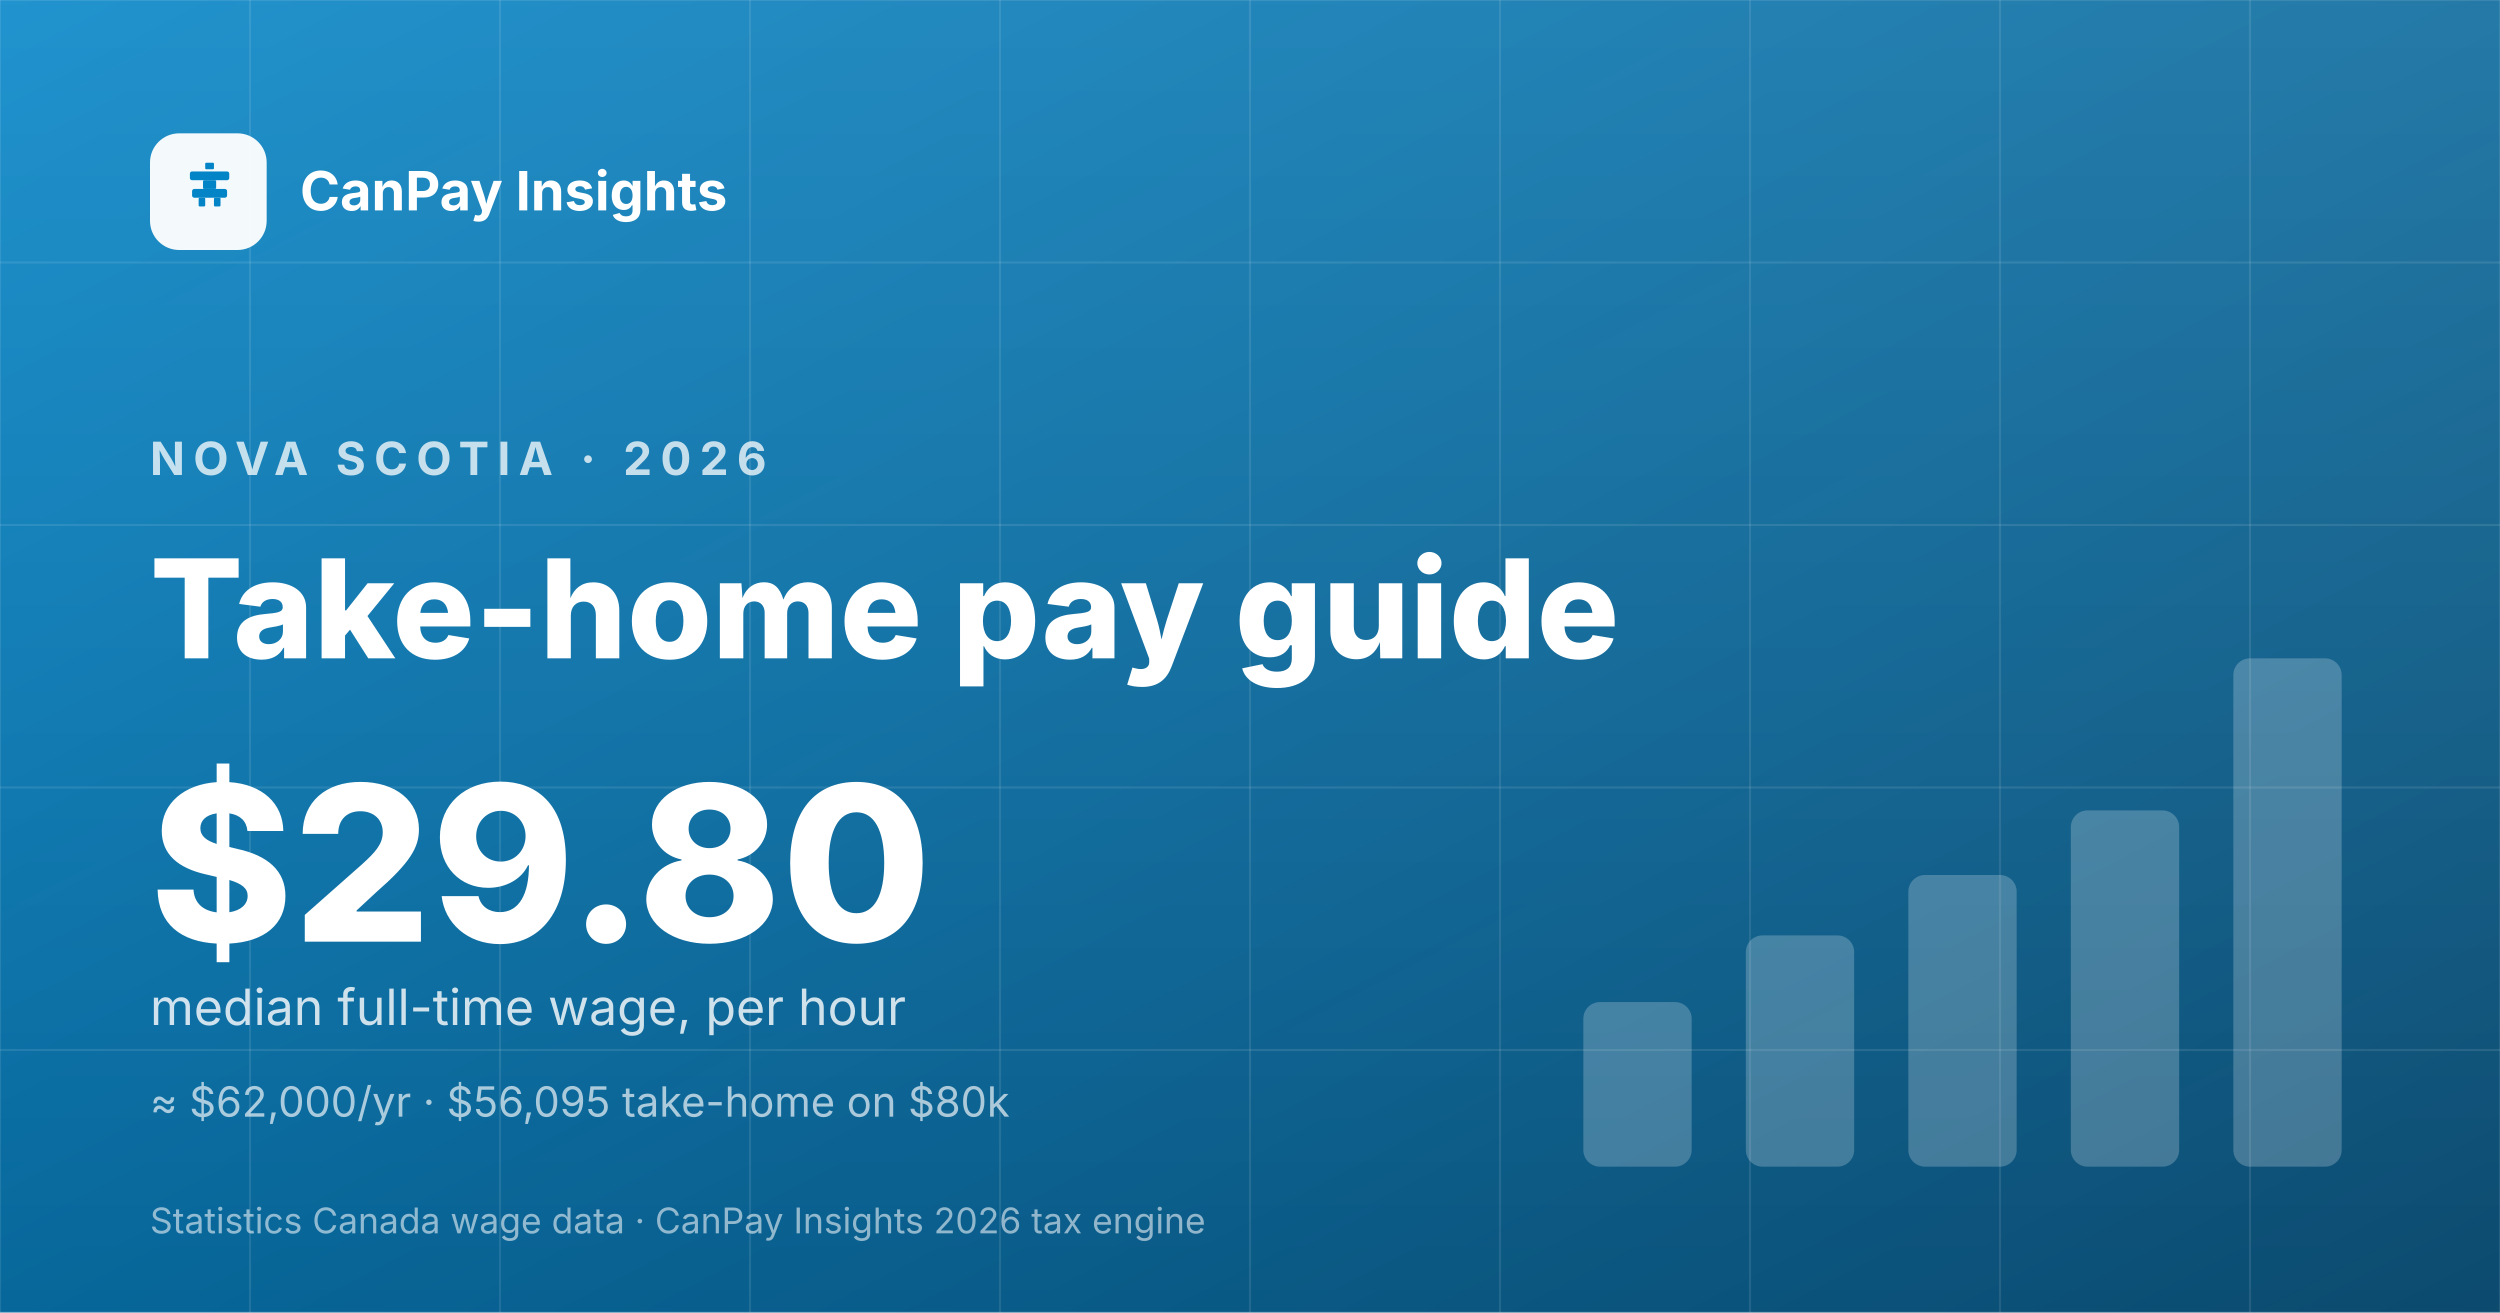
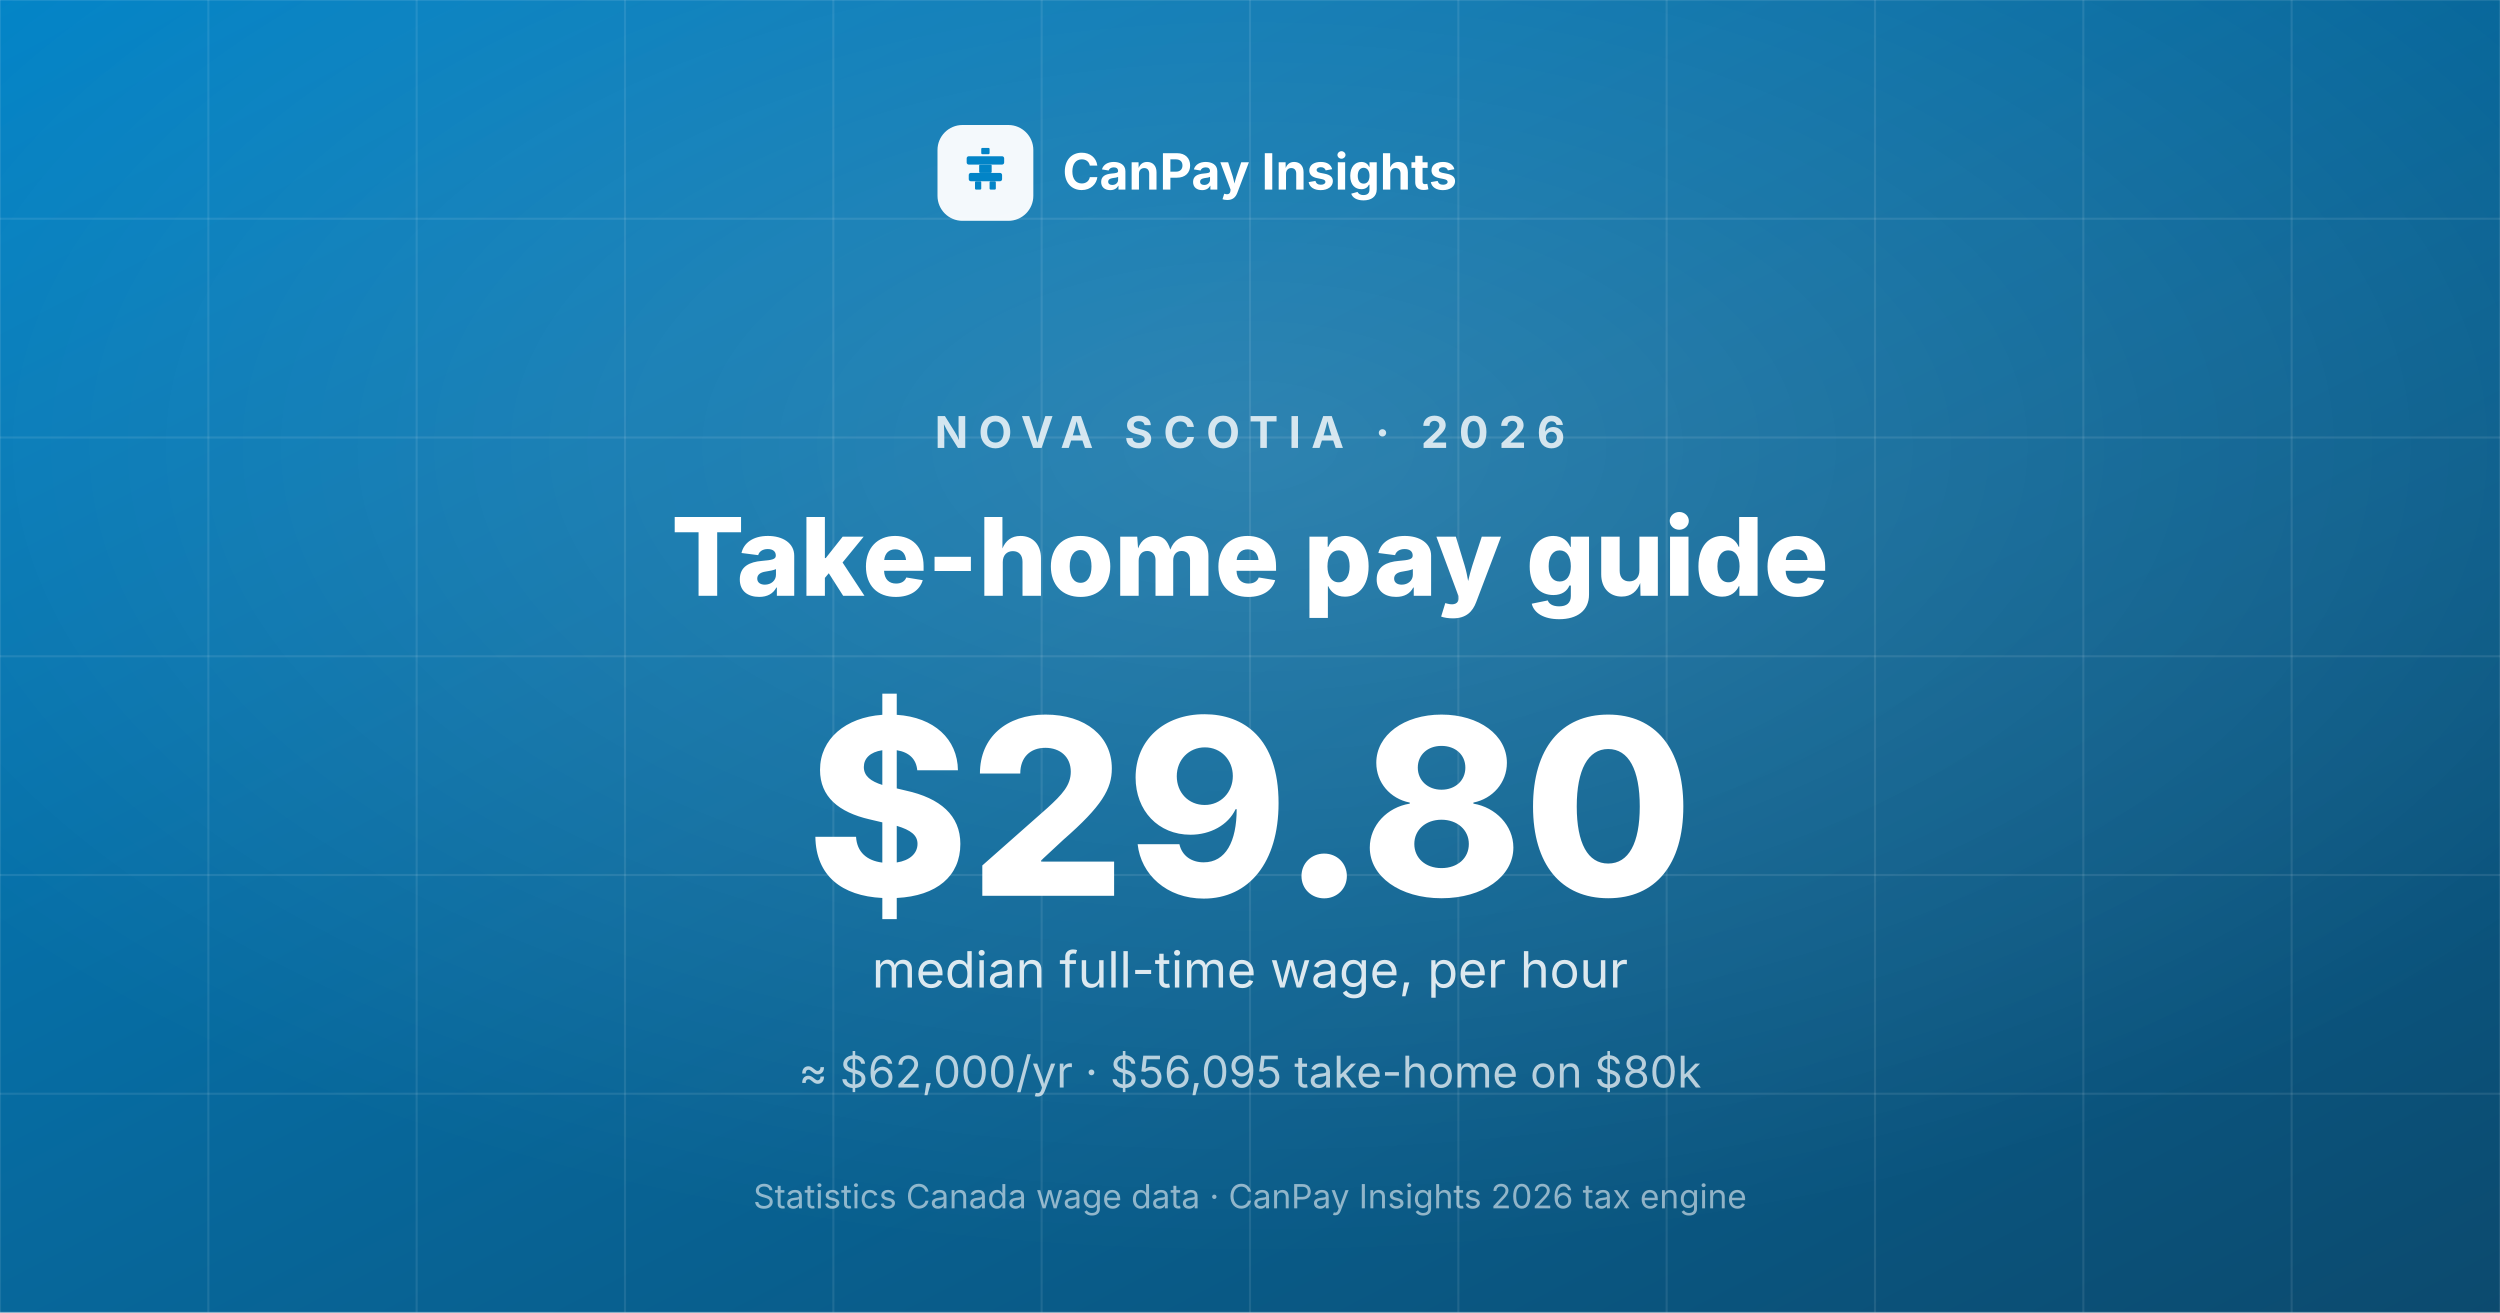
<svg xmlns="http://www.w3.org/2000/svg" viewBox="0 0 1200 630" width="1200" height="630" role="img" aria-label="Nova Scotia take-home pay guide 2026">
  <defs>
    <linearGradient id="bg" x1="0" y1="0" x2="1" y2="1">
      <stop offset="0%" stop-color="#0284c7" />
      <stop offset="100%" stop-color="#0c4a6e" />
    </linearGradient>
-     <linearGradient id="fade" x1="0" y1="0" x2="0" y2="1">
-       <stop offset="0%" stop-color="#ffffff" stop-opacity="0.12" />
+     <radialGradient id="spot" cx="50%" cy="34%" r="62%">
+       <stop offset="0%" stop-color="#ffffff" stop-opacity="0.16" />
      <stop offset="100%" stop-color="#ffffff" stop-opacity="0" />
-     </linearGradient>
+     </radialGradient>
  </defs>
  <rect width="1200" height="630" fill="url(#bg)" />
-   <rect width="1200" height="630" fill="url(#fade)" />
-   <g stroke="#ffffff" stroke-opacity="0.10" stroke-width="1">
+   <rect width="1200" height="630" fill="url(#spot)" />
+   <g stroke="#ffffff" stroke-opacity="0.09" stroke-width="1">
    <line x1="0" y1="0" x2="0" y2="630" />
-     <line x1="120" y1="0" x2="120" y2="630" />
-     <line x1="240" y1="0" x2="240" y2="630" />
-     <line x1="360" y1="0" x2="360" y2="630" />
-     <line x1="480" y1="0" x2="480" y2="630" />
+     <line x1="100" y1="0" x2="100" y2="630" />
+     <line x1="200" y1="0" x2="200" y2="630" />
+     <line x1="300" y1="0" x2="300" y2="630" />
+     <line x1="400" y1="0" x2="400" y2="630" />
+     <line x1="500" y1="0" x2="500" y2="630" />
    <line x1="600" y1="0" x2="600" y2="630" />
-     <line x1="720" y1="0" x2="720" y2="630" />
-     <line x1="840" y1="0" x2="840" y2="630" />
-     <line x1="960" y1="0" x2="960" y2="630" />
-     <line x1="1080" y1="0" x2="1080" y2="630" />
+     <line x1="700" y1="0" x2="700" y2="630" />
+     <line x1="800" y1="0" x2="800" y2="630" />
+     <line x1="900" y1="0" x2="900" y2="630" />
+     <line x1="1000" y1="0" x2="1000" y2="630" />
+     <line x1="1100" y1="0" x2="1100" y2="630" />
    <line x1="1200" y1="0" x2="1200" y2="630" />
    <line x1="0" y1="0" x2="1200" y2="0" />
-     <line x1="0" y1="126" x2="1200" y2="126" />
-     <line x1="0" y1="252" x2="1200" y2="252" />
-     <line x1="0" y1="378" x2="1200" y2="378" />
-     <line x1="0" y1="504" x2="1200" y2="504" />
+     <line x1="0" y1="105" x2="1200" y2="105" />
+     <line x1="0" y1="210" x2="1200" y2="210" />
+     <line x1="0" y1="315" x2="1200" y2="315" />
+     <line x1="0" y1="420" x2="1200" y2="420" />
+     <line x1="0" y1="525" x2="1200" y2="525" />
    <line x1="0" y1="630" x2="1200" y2="630" />
  </g>
-   <g opacity="0.22">
-     <rect x="760" y="481" width="52" height="79" rx="8" fill="#ffffff" />
-     <rect x="838" y="449" width="52" height="111" rx="8" fill="#ffffff" />
-     <rect x="916" y="420" width="52" height="140" rx="8" fill="#ffffff" />
-     <rect x="994" y="389" width="52" height="171" rx="8" fill="#ffffff" />
-     <rect x="1072" y="316" width="52" height="244" rx="8" fill="#ffffff" />
+   <g transform="translate(600,0)" text-anchor="middle" font-family="Inter,Helvetica,Arial,sans-serif">
+     <g transform="translate(-150,60)">
+       <rect width="46" height="46" rx="12" fill="#ffffff" fill-opacity="0.95" />
+       <g transform="translate(11,9) scale(1)" fill="#0284c7">
+         <rect x="10" y="2" width="4" height="3" rx="0.5" />
+         <path d="M4 6h16a1 1 0 0 1 1 1v2a1 1 0 0 1-1 1H4a1 1 0 0 1-1-1V7a1 1 0 0 1 1-1z" />
+         <rect x="9" y="10" width="6" height="4" rx="0.5" />
+         <path d="M5 14h14a1 1 0 0 1 1 1v2a1 1 0 0 1-1 1H5a1 1 0 0 1-1-1v-2a1 1 0 0 1 1-1z" />
+         <rect x="7" y="18" width="3" height="4" rx="0.5" />
+         <rect x="14" y="18" width="3" height="4" rx="0.5" />
+       </g>
+       <text x="60" y="31" font-size="24" font-weight="700" fill="#ffffff" text-anchor="start">CanPay Insights</text>
+     </g>
+     <text y="215" font-size="21" font-weight="700" letter-spacing="5" fill="#ffffff" fill-opacity="0.8">NOVA SCOTIA · 2026</text>
+     <text y="286" font-size="52" font-weight="800" fill="#ffffff">Take-home pay guide</text>
+     <text y="430" font-size="118" font-weight="800" fill="#ffffff">$29.80</text>
+     <text y="474" font-size="24" fill="#ffffff" fill-opacity="0.85">median full-time wage, per hour</text>
+     <text y="522" font-size="21" fill="#ffffff" fill-opacity="0.7">≈ $62,000/yr · $56,095 take-home on $80k</text>
+     <text y="580" font-size="16" fill="#ffffff" fill-opacity="0.55">Statistics Canada wage data · CanPay Insights 2026 tax engine</text>
  </g>
-   <g transform="translate(72,64)">
-     <rect width="56" height="56" rx="14" fill="#ffffff" fill-opacity="0.95" />
-     <g transform="translate(16,12) scale(1.05)" fill="#0284c7">
-       <rect x="10" y="2" width="4" height="3" rx="0.5" />
-       <path d="M4 6h16a1 1 0 0 1 1 1v2a1 1 0 0 1-1 1H4a1 1 0 0 1-1-1V7a1 1 0 0 1 1-1z" />
-       <rect x="9" y="10" width="6" height="4" rx="0.5" />
-       <path d="M5 14h14a1 1 0 0 1 1 1v2a1 1 0 0 1-1 1H5a1 1 0 0 1-1-1v-2a1 1 0 0 1 1-1z" />
-       <rect x="7" y="18" width="3" height="4" rx="0.5" />
-       <rect x="14" y="18" width="3" height="4" rx="0.5" />
-     </g>
-     <text x="72" y="37" font-family="Inter,Helvetica,Arial,sans-serif" font-size="26" font-weight="700" fill="#ffffff">CanPay Insights</text>
-   </g>
-   <text x="72" y="228" font-family="Inter,Helvetica,Arial,sans-serif" font-size="22" font-weight="700" letter-spacing="4" fill="#ffffff" fill-opacity="0.75">NOVA SCOTIA · 2026</text>
-   <text x="72" y="316" font-family="Inter,Helvetica,Arial,sans-serif" font-size="66" font-weight="800" fill="#ffffff">Take-home pay guide</text>
-   <text x="72" y="452" font-family="Inter,Helvetica,Arial,sans-serif" font-size="104" font-weight="800" fill="#ffffff">$29.80</text>
-   <text x="72" y="492" font-family="Inter,Helvetica,Arial,sans-serif" font-size="24" fill="#ffffff" fill-opacity="0.8">median full-time wage, per hour</text>
-   <text x="72" y="536" font-family="Inter,Helvetica,Arial,sans-serif" font-size="20" fill="#ffffff" fill-opacity="0.65">≈ $62,000/yr · $56,095 take-home on $80k</text>
-   <text x="72" y="592" font-family="Inter,Helvetica,Arial,sans-serif" font-size="17" fill="#ffffff" fill-opacity="0.55">Statistics Canada wage data · CanPay Insights 2026 tax engine</text>
</svg>
